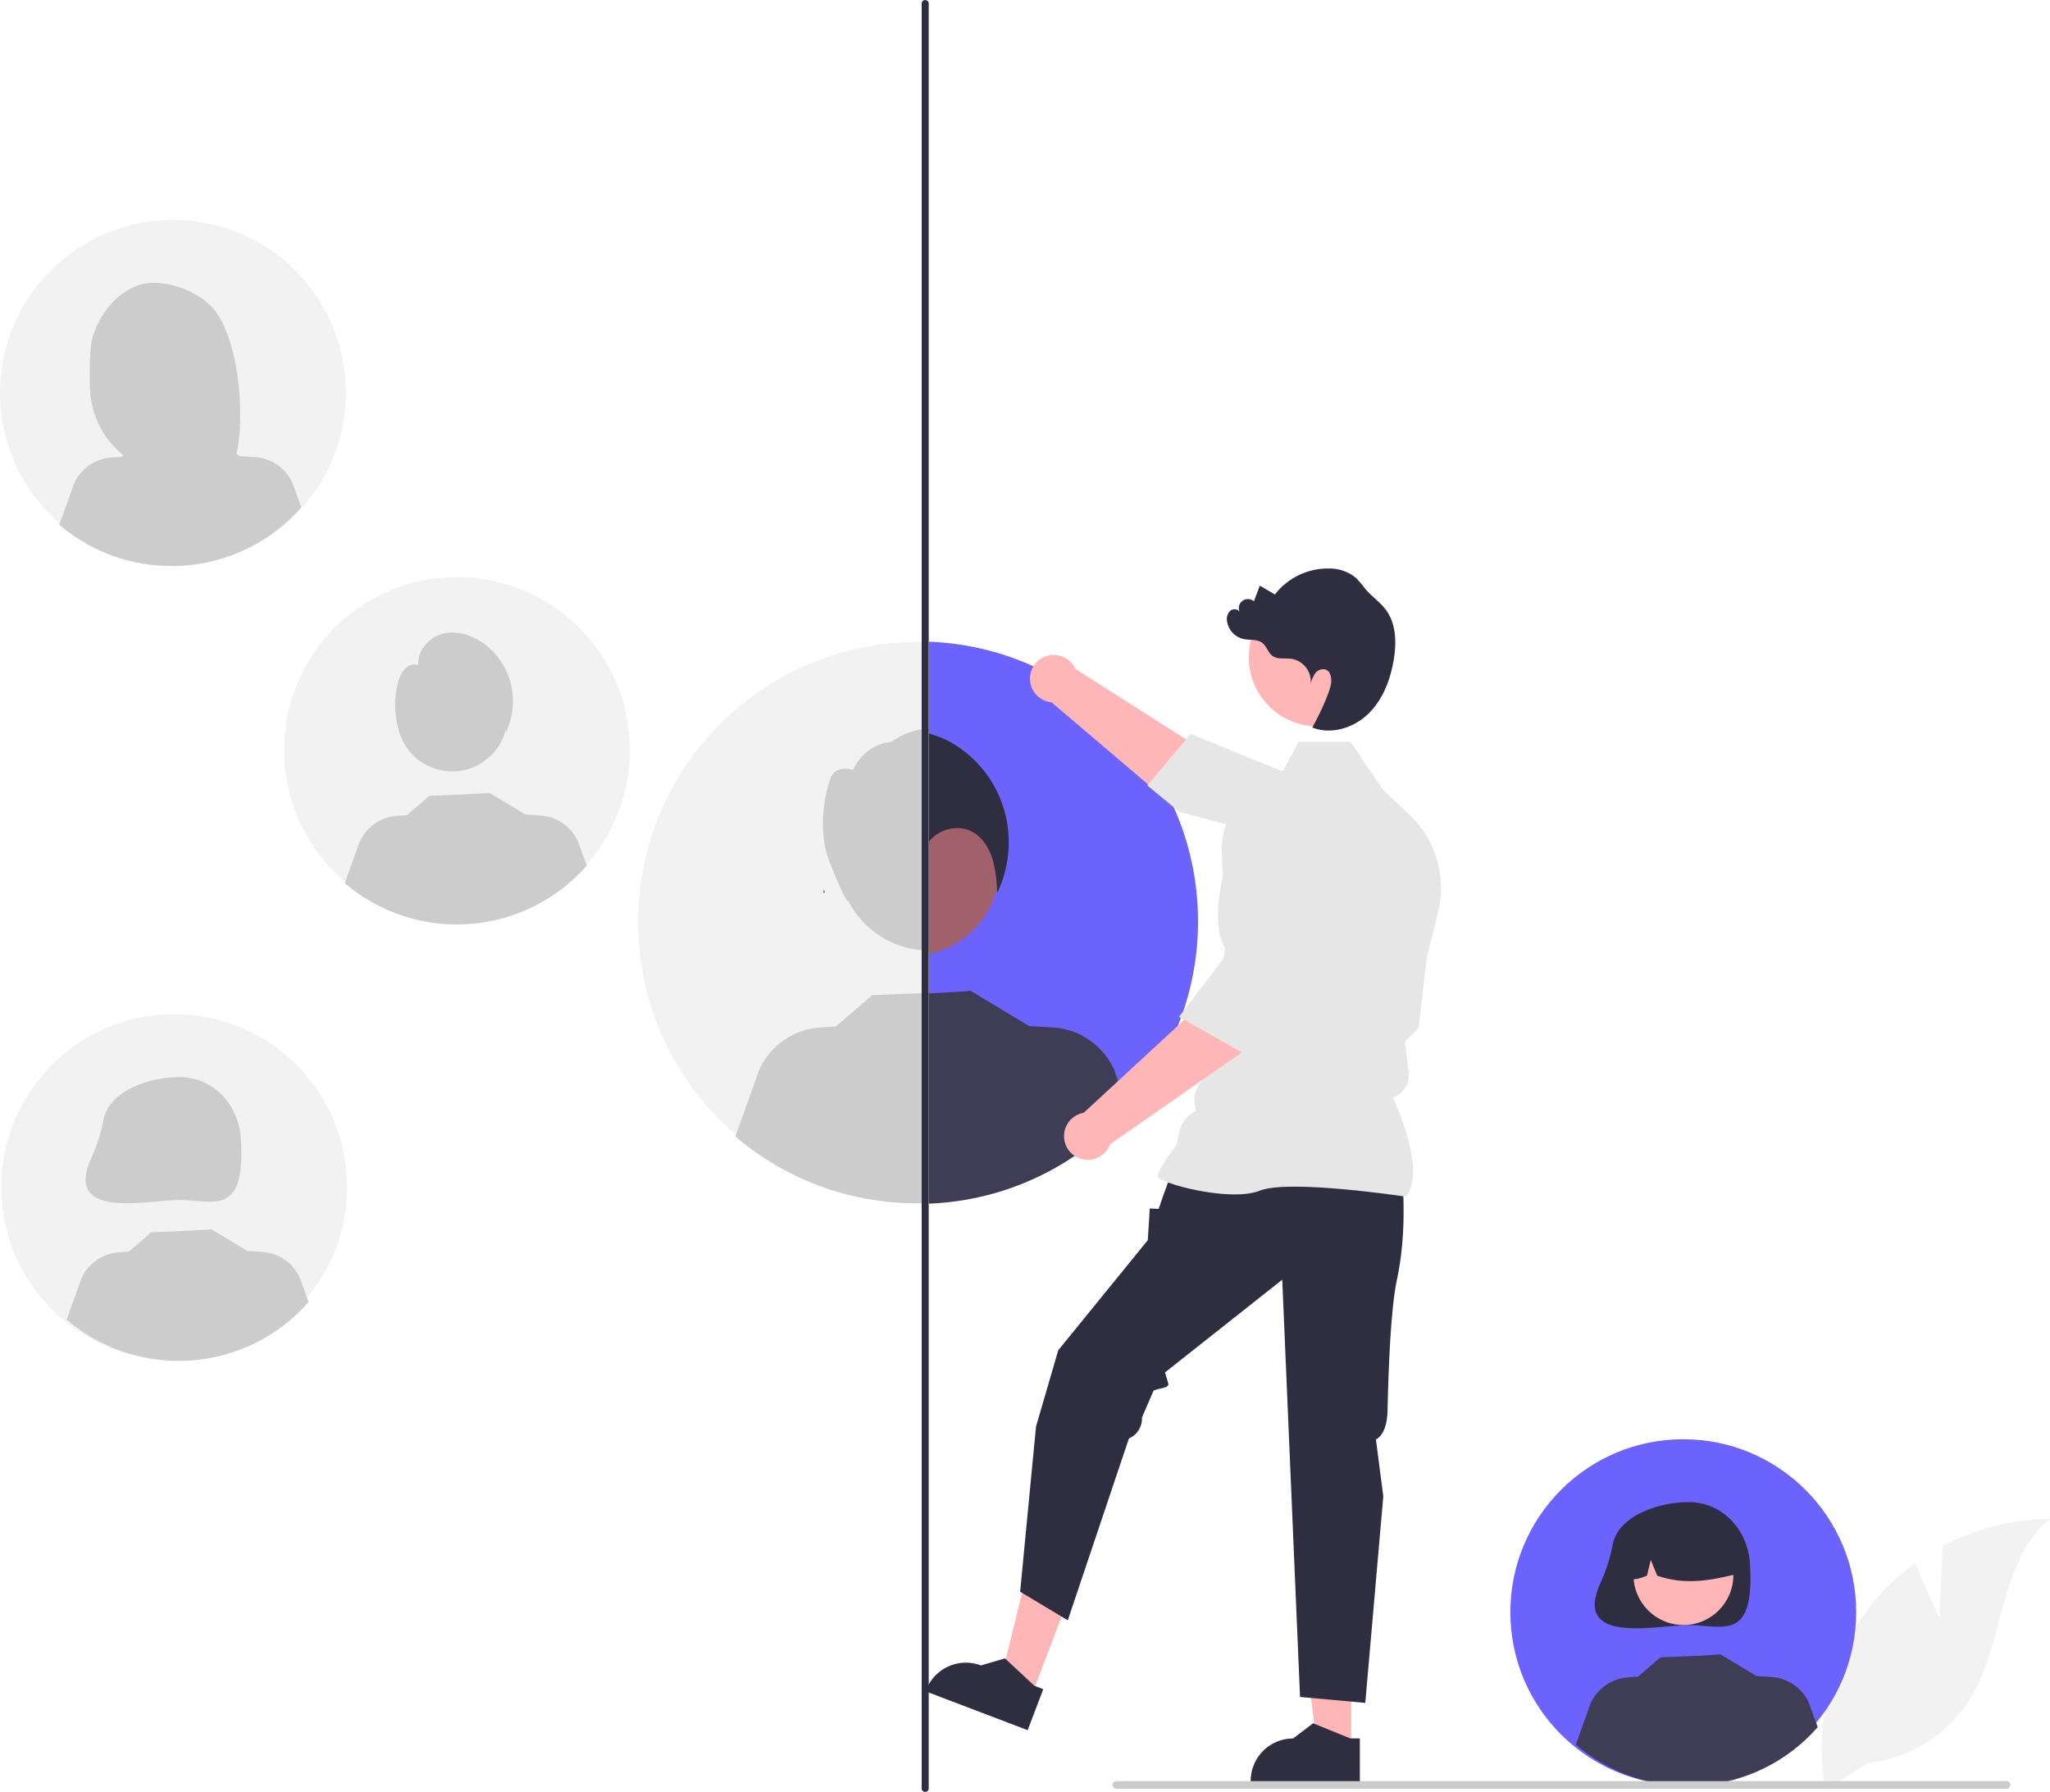
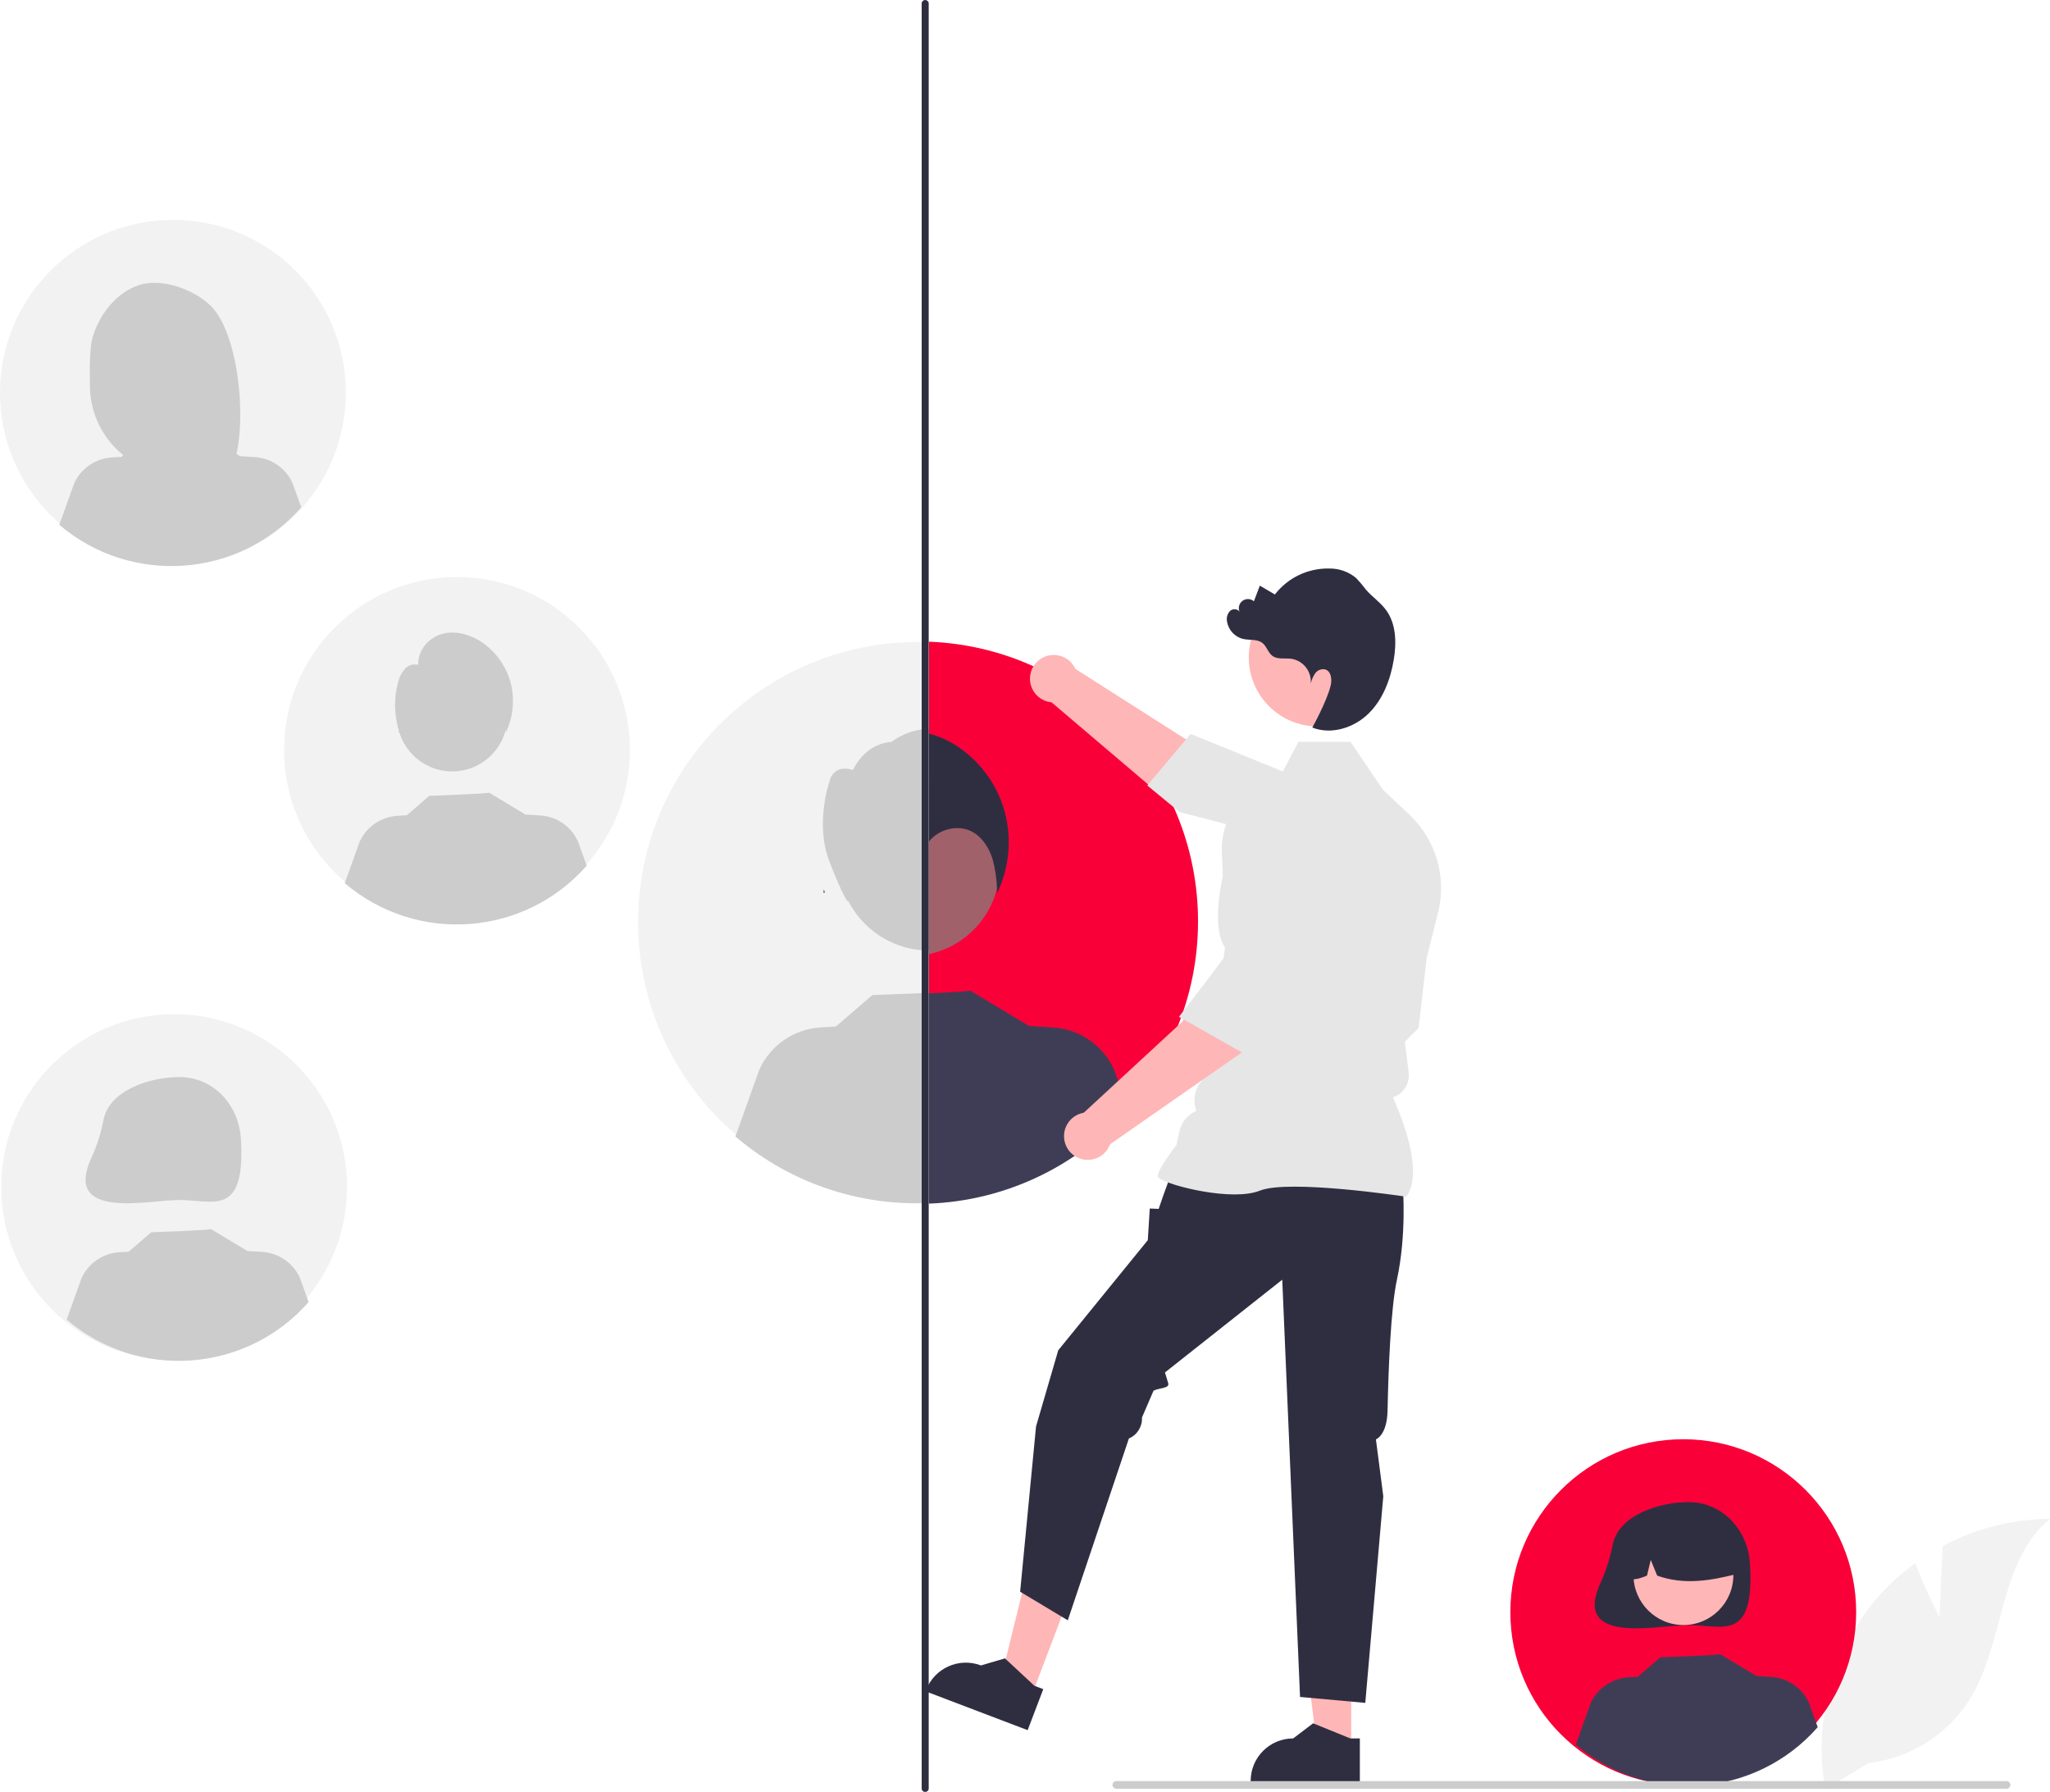
<svg xmlns="http://www.w3.org/2000/svg" data-name="Layer 1" width="645.354" height="564" viewBox="0 0 645.354 564">
  <path d="M887.884,677.071l.998-22.434a72.456,72.456,0,0,1,33.796-8.555c-16.231,13.27-14.203,38.851-25.208,56.697A43.582,43.582,0,0,1,865.51,722.919l-13.583,8.316A73.03,73.03,0,0,1,867.32,672.057a70.543,70.543,0,0,1,12.964-12.046C883.538,668.589,887.884,677.071,887.884,677.071Z" transform="translate(-277.323 -168)" fill="#f2f2f2" />
-   <circle cx="529.903" cy="507.44" r="54.434" fill="#6c63ff" />
+   <circle cx="529.903" cy="507.44" r="54.434" fill="#fa0039" />
  <path d="M785.011,654.148a51.145,51.145,0,0,1-3.649,11.647c-9.602,20.314,17.743,13.692,27.516,13.692,10.685,0,20.908,5.618,19.346-19.346-.667-10.664-8.662-19.346-19.346-19.346C799.751,640.794,786.919,644.851,785.011,654.148Z" transform="translate(-277.323 -168)" fill="#2f2e41" />
  <circle cx="529.953" cy="495.761" r="15.721" fill="#ffb6b6" />
  <path d="M796.6,647.736a18.008,18.008,0,0,1,27.378,15.716c-8.011,2.011-16.426,3.55-24.969.481l-2.017-4.938-1.189,4.941c-2.602,1.063-5.21,1.963-7.818-.01A18.387,18.387,0,0,1,796.6,647.736Z" transform="translate(-277.323 -168)" fill="#2f2e41" />
  <path d="M849.552,711.635a54.415,54.415,0,0,1-76.157,5.504l4.669-13.028a14.01,14.01,0,0,1,11.9-8.172l2.97-.182,7.083-6.109s19.084-.681,18.801-1.008l11.56,6.953-.01-.048,4.544.278a14.004,14.004,0,0,1,11.9,8.172Z" transform="translate(-277.323 -168)" fill="#3f3d56" />
  <path d="M386.192,291.749a54.434,54.434,0,1,1-54.338-54.531A54.294,54.294,0,0,1,386.192,291.749Z" transform="translate(-277.323 -168)" fill="#f2f2f2" />
  <path d="M306.528,273.945c2.251-7.173,7.369-13.752,14.448-16.177,7.079-2.425,17.445,1.269,22.767,6.573,9.735,9.702,12.111,43.032,5.422,53.564-1.33-.07-5.921-.122-7.267-.173l-1.905-6.348v6.286q-3.218-.099-6.486-.137a28.226,28.226,0,0,1-27.867-27.529C305.466,283.017,305.641,276.772,306.528,273.945Z" transform="translate(-277.323 -168)" fill="#ccc" />
  <circle cx="53.627" cy="114.206" r="15.513" fill="#ccc" />
  <path d="M317.561,268.581l17.862-8.944,0,0a22.451,22.451,0,0,1,13.15,18.601l.445,5.333-7.48-1.904-.819-6.819-1.27,6.287-3.452-.878L336.03,269.67l-3.454,10.579-12.329-2.832Z" transform="translate(-277.323 -168)" fill="#ccc" />
  <path d="M372.151,327.675a54.415,54.415,0,0,1-76.157,5.504l4.669-13.028A14.01,14.01,0,0,1,312.563,311.979l2.97-.182,7.083-6.109s19.084-.681,18.801-1.008l11.56,6.953-.01-.048,4.544.278a14.004,14.004,0,0,1,11.9,8.172Z" transform="translate(-277.323 -168)" fill="#ccc" />
  <circle cx="54.822" cy="373.652" r="54.434" fill="#f2f2f2" />
  <path d="M309.929,520.361a51.145,51.145,0,0,1-3.649,11.647c-9.602,20.314,17.743,13.692,27.516,13.692,10.685,0,20.908,5.618,19.346-19.346-.667-10.664-8.662-19.346-19.346-19.346C324.669,507.007,311.838,511.064,309.929,520.361Z" transform="translate(-277.323 -168)" fill="#ccc" />
  <circle cx="54.872" cy="361.974" r="15.721" fill="#ccc" />
  <path d="M321.519,513.948a18.008,18.008,0,0,1,27.378,15.716c-8.011,2.011-16.426,3.55-24.969.481l-2.017-4.938-1.189,4.941c-2.602,1.063-5.21,1.963-7.818-.01A18.387,18.387,0,0,1,321.519,513.948Z" transform="translate(-277.323 -168)" fill="#ccc" />
  <path d="M374.47,577.848a54.415,54.415,0,0,1-76.157,5.504l4.669-13.028a14.01,14.01,0,0,1,11.9-8.172l2.97-.182,7.083-6.109s19.084-.681,18.801-1.008l11.56,6.953-.01-.048,4.544.278a14.004,14.004,0,0,1,11.9,8.172Z" transform="translate(-277.323 -168)" fill="#ccc" />
  <circle cx="289.014" cy="290.203" r="88.134" fill="#f2f2f2" />
  <circle cx="292.606" cy="270.454" r="28.739" fill="#ccc" />
-   <path id="e457262b-f043-4272-b9dd-aba1e09de7d8-1460" data-name="bf427902-b9bf-4946-b5d7-5c1c7e04535e" d="M595.232,419.469s7.483-14.304-8.979-15.605c0,0-14.034-12.731-28.338-2.327,0,0-7.802,0-12.069,8.829,0,0-6.137-2.327-7.485,3.901,0,0-4.49,13.004,0,24.708s5.982,13.004,5.982,13.004-3.151-14.524,14.809-15.824,34.437-12.552,35.933,1.753,3.142,7.843,3.142,7.843S612.443,425.321,595.232,419.469Z" transform="translate(-277.323 -168)" fill="#ccc" />
+   <path id="e457262b-f043-4272-b9dd-aba1e09de7d8-1357" data-name="bf427902-b9bf-4946-b5d7-5c1c7e04535e" d="M595.232,419.469s7.483-14.304-8.979-15.605c0,0-14.034-12.731-28.338-2.327,0,0-7.802,0-12.069,8.829,0,0-6.137-2.327-7.485,3.901,0,0-4.49,13.004,0,24.708s5.982,13.004,5.982,13.004-3.151-14.524,14.809-15.824,34.437-12.552,35.933,1.753,3.142,7.843,3.142,7.843S612.443,425.321,595.232,419.469Z" transform="translate(-277.323 -168)" fill="#ccc" />
  <path d="M632.13,516.807a88.103,88.103,0,0,1-123.305,8.911l7.559-21.093a22.684,22.684,0,0,1,19.268-13.231l4.809-.295,11.467-9.89s30.898-1.103,30.44-1.632l18.716,11.258-.016-.078,7.357.451A22.674,22.674,0,0,1,627.694,504.438Z" transform="translate(-277.323 -168)" fill="#ccc" />
  <circle cx="143.856" cy="236.059" r="54.434" fill="#f2f2f2" />
  <circle cx="142.354" cy="225.426" r="17.376" fill="#ccc" />
  <path d="M462.017,440.48a54.415,54.415,0,0,1-76.157,5.504l4.669-13.028a14.01,14.01,0,0,1,11.9-8.172l2.97-.182,7.083-6.109s19.084-.681,18.801-1.008l11.56,6.953-.01-.048,4.544.278A14.004,14.004,0,0,1,459.277,432.841Z" transform="translate(-277.323 -168)" fill="#ccc" />
  <path d="M438.003,382.65a22.403,22.403,0,0,0-9.382-12.765c-3.648-2.333-8.2-3.524-12.333-2.291s-7.555,5.29-7.284,9.672a4.24,4.24,0,0,0-4.28,1.322,9.811,9.811,0,0,0-2.1,4.251,27.028,27.028,0,0,0,.253,14.966l-.082.698c2.016-.334,3.546-2.064,4.497-3.907s1.498-3.888,2.529-5.686,2.742-3.402,4.784-3.458l-.18,3.121,5.27-2.715q-.627,1.499-1.254,2.999,2.301-.962,4.603-1.924-.257,1.442-.514,2.884a6.848,6.848,0,0,1,9.428-3.048,9.1,9.1,0,0,1,3.72,5.233,27.569,27.569,0,0,1,.891,6.531A22.841,22.841,0,0,0,438.003,382.65Z" transform="translate(-277.323 -168)" fill="#ccc" />
  <path d="M536.697,447.902v.032a1.403,1.403,0,0,1-.097-.372Z" transform="translate(-277.323 -168)" fill="#f2f2f2" />
  <path d="M536.697,447.935c.081.34.178.68.275,1.004a2.994,2.994,0,0,1-.405.081Z" transform="translate(-277.323 -168)" fill="#f2f2f2" />
-   <path d="M654.469,458.021a88.126,88.126,0,0,1-84.678,88.046V369.976A88.107,88.107,0,0,1,654.469,458.021Z" transform="translate(-277.323 -168)" fill="#6c63ff" />
+   <path d="M654.469,458.021a88.126,88.126,0,0,1-84.678,88.046V369.976A88.107,88.107,0,0,1,654.469,458.021Z" transform="translate(-277.323 -168)" fill="#fa0039" />
  <path d="M536.6,447.562l.097.34v.032A1.403,1.403,0,0,1,536.6,447.562Z" transform="translate(-277.323 -168)" fill="#ffb6b6" />
  <path d="M592.038,440.811a27.665,27.665,0,0,1-.858,6.897v.016a28.172,28.172,0,0,1-21.388,20.595V413.286A28.165,28.165,0,0,1,592.038,440.811Z" transform="translate(-277.323 -168)" fill="#a0616a" />
  <path d="M632.45,516.988a87.797,87.797,0,0,1-62.659,29.856V480.672c6.881-.324,13.115-.664,12.904-.907l18.717,11.253-.016-.081,7.351.453a22.641,22.641,0,0,1,19.267,13.228l4.258,11.868Z" transform="translate(-277.323 -168)" fill="#3f3d56" />
  <path d="M536.697,447.935c.081.34.178.68.275,1.004a2.994,2.994,0,0,1-.405.081Z" transform="translate(-277.323 -168)" fill="#2f2e41" />
  <path d="M591.261,449.068c-.032-.453-.049-.891-.081-1.344v-.016a40.081,40.081,0,0,0-1.36-9.213c-1.052-3.4-3.028-6.654-6.023-8.468-4.485-2.72-10.783-1.247-14.005,2.833V398.909a29.577,29.577,0,0,1,8.597,3.789,36.242,36.242,0,0,1,15.187,20.66A37.013,37.013,0,0,1,591.261,449.068Z" transform="translate(-277.323 -168)" fill="#2f2e41" />
  <path d="M568.58,732a1.059,1.059,0,0,1-1.11-1V169a1.116,1.116,0,0,1,2.219,0V731A1.059,1.059,0,0,1,568.58,732Z" transform="translate(-277.323 -168)" fill="#2f2e41" />
  <path d="M679.144,430.696l-30.658-7.521-40.875-34.75,6.807-10.806,37.028,23.589s24.498,6.22,32.876,13.392Z" transform="translate(-277.323 -168)" fill="#ffb6b6" />
  <circle cx="331.711" cy="213.614" r="7.469" fill="#ffb6b6" />
  <path d="M680.584,410.587l-28.431-11.593L638.489,415.22l10.151,8.364,27.673,7.192.02.073c1.943,7.164,14.441,12.027,24.583,14.846a13.696,13.696,0,0,0,16.575-8.653h0a13.726,13.726,0,0,0-3.225-14.126l-9.21-9.235Z" transform="translate(-277.323 -168)" fill="#e6e6e6" />
  <polygon points="324.649 533.953 314.685 530.161 324.567 489.926 339.272 495.522 324.649 533.953" fill="#ffb6b6" />
  <path d="M605.752,699.667,602.947,698.6l-9.255-8.619-7.562,2.219-.001-0a13.38,13.38,0,0,0-17.263,7.747l-.155.406,32.127,12.224Z" transform="translate(-277.323 -168)" fill="#2f2e41" />
  <polygon points="425.371 550.657 414.711 550.656 409.639 509.537 425.373 509.538 425.371 550.657" fill="#ffb6b6" />
  <path d="M705.414,715.176l-3.001-0-11.715-4.764-6.279,4.764h-.001a13.38,13.38,0,0,0-13.379,13.379v.435l34.374.001Z" transform="translate(-277.323 -168)" fill="#2f2e41" />
  <path d="M718.95,541.54s1.245,14.938-1.867,29.253c-1.951,8.974-2.679,28.164-2.95,41.237-.162,7.782-3.662,9.022-3.662,9.022l2.322,17.895-5.668,65.041-20.54-1.867-5.602-131.329-36.917,29.191,1.024,3.414c.498,1.66-3.175,1.447-4.644,2.366h0l-3.622,8.403A6.804,6.804,0,0,1,632.709,620.769h0L613.47,678l-15-9,5-52,7-24L638.659,558.345l.622-9.959,2.801.115,1.426-4.161,2.62-7.158Z" transform="translate(-277.323 -168)" fill="#2f2e41" />
  <path d="M720.026,544.678l.111-.156c5.924-8.294-2.986-28.225-4.33-31.115v0a7.254,7.254,0,0,0,4.965-7.747l-.579-4.925-.604-4.83,4.326-4.326.012-.108,2.49-21.784,3.62-14.469a31.766,31.766,0,0,0-9.016-30.785l-8.367-7.889-10.169-15.046H686.086l-5.623,10.62a23.901,23.901,0,0,0-18.493,24.403l1.274,27.854-4.989,34.681-.003,6.276-2.598,2.888a8.986,8.986,0,0,0-2.132,7.773l.342,1.708h0a8.986,8.986,0,0,0-5.247,6.376l-.913,4.258c-.781,1.03-5.934,7.902-5.934,9.78,0,.282.208.555.655.857,3.512,2.378,22.923,7.226,31.515,3.789,9.151-3.659,45.53,1.83,45.896,1.886Z" transform="translate(-277.323 -168)" fill="#e6e6e6" />
  <circle cx="414.844" cy="206.923" r="21.718" fill="#ffb6b6" />
  <path d="M685.084,470.325,669.997,498.053l-44.021,30.667-8.714-9.336,32.248-29.792s12.259-22.103,21.329-28.377Z" transform="translate(-277.323 -168)" fill="#ffb6b6" />
  <circle cx="342.429" cy="357.608" r="7.469" fill="#ffb6b6" />
  <path d="M683.726,474.021l9.487-22.77-3.431-12.583a13.727,13.727,0,0,0-10.652-9.823h0a13.695,13.695,0,0,0-15.75,10.077c-2.598,10.201-4.594,23.463.654,28.711l.053.053-15.617,20.366,23,13Z" transform="translate(-277.323 -168)" fill="#e6e6e6" />
  <path d="M713.624,359.957c-1.766-2.38-4.304-4.072-6.245-6.311a43.017,43.017,0,0,0-3.147-3.72,12.926,12.926,0,0,0-8.356-2.985,21.085,21.085,0,0,0-17.212,8.169q-2.367-1.388-4.734-2.776-.935,2.461-1.87,4.923a2.87,2.87,0,0,0-4.373,3.591c-.376-1.161-2.096-1.407-3.045-.64a3.668,3.668,0,0,0-1.048,3.341,6.725,6.725,0,0,0,5.073,5.562c2.059.459,4.456-.023,6.105,1.294,1.321,1.056,1.72,2.979,3.069,4,1.662,1.258,4.011.676,6.076.954a7.301,7.301,0,0,1,6.041,7.803,9.047,9.047,0,0,1,1.413-3.246,3.081,3.081,0,0,1,3.13-1.214c1.881.564,2.189,3.129,1.733,5.039-1.209,5.067-5.793,13.257-5.793,13.257,5.951,2.348,13.041.128,17.633-4.327,4.592-4.455,6.983-10.762,8.025-17.074C716.981,370.243,716.856,364.314,713.624,359.957Z" transform="translate(-277.323 -168)" fill="#2f2e41" />
  <path d="M910.215,729.81a1.186,1.186,0,0,1-1.19,1.19h-280.29a1.19,1.19,0,1,1,0-2.38h280.29A1.187,1.187,0,0,1,910.215,729.81Z" transform="translate(-277.323 -168)" fill="#ccc" />
</svg>
